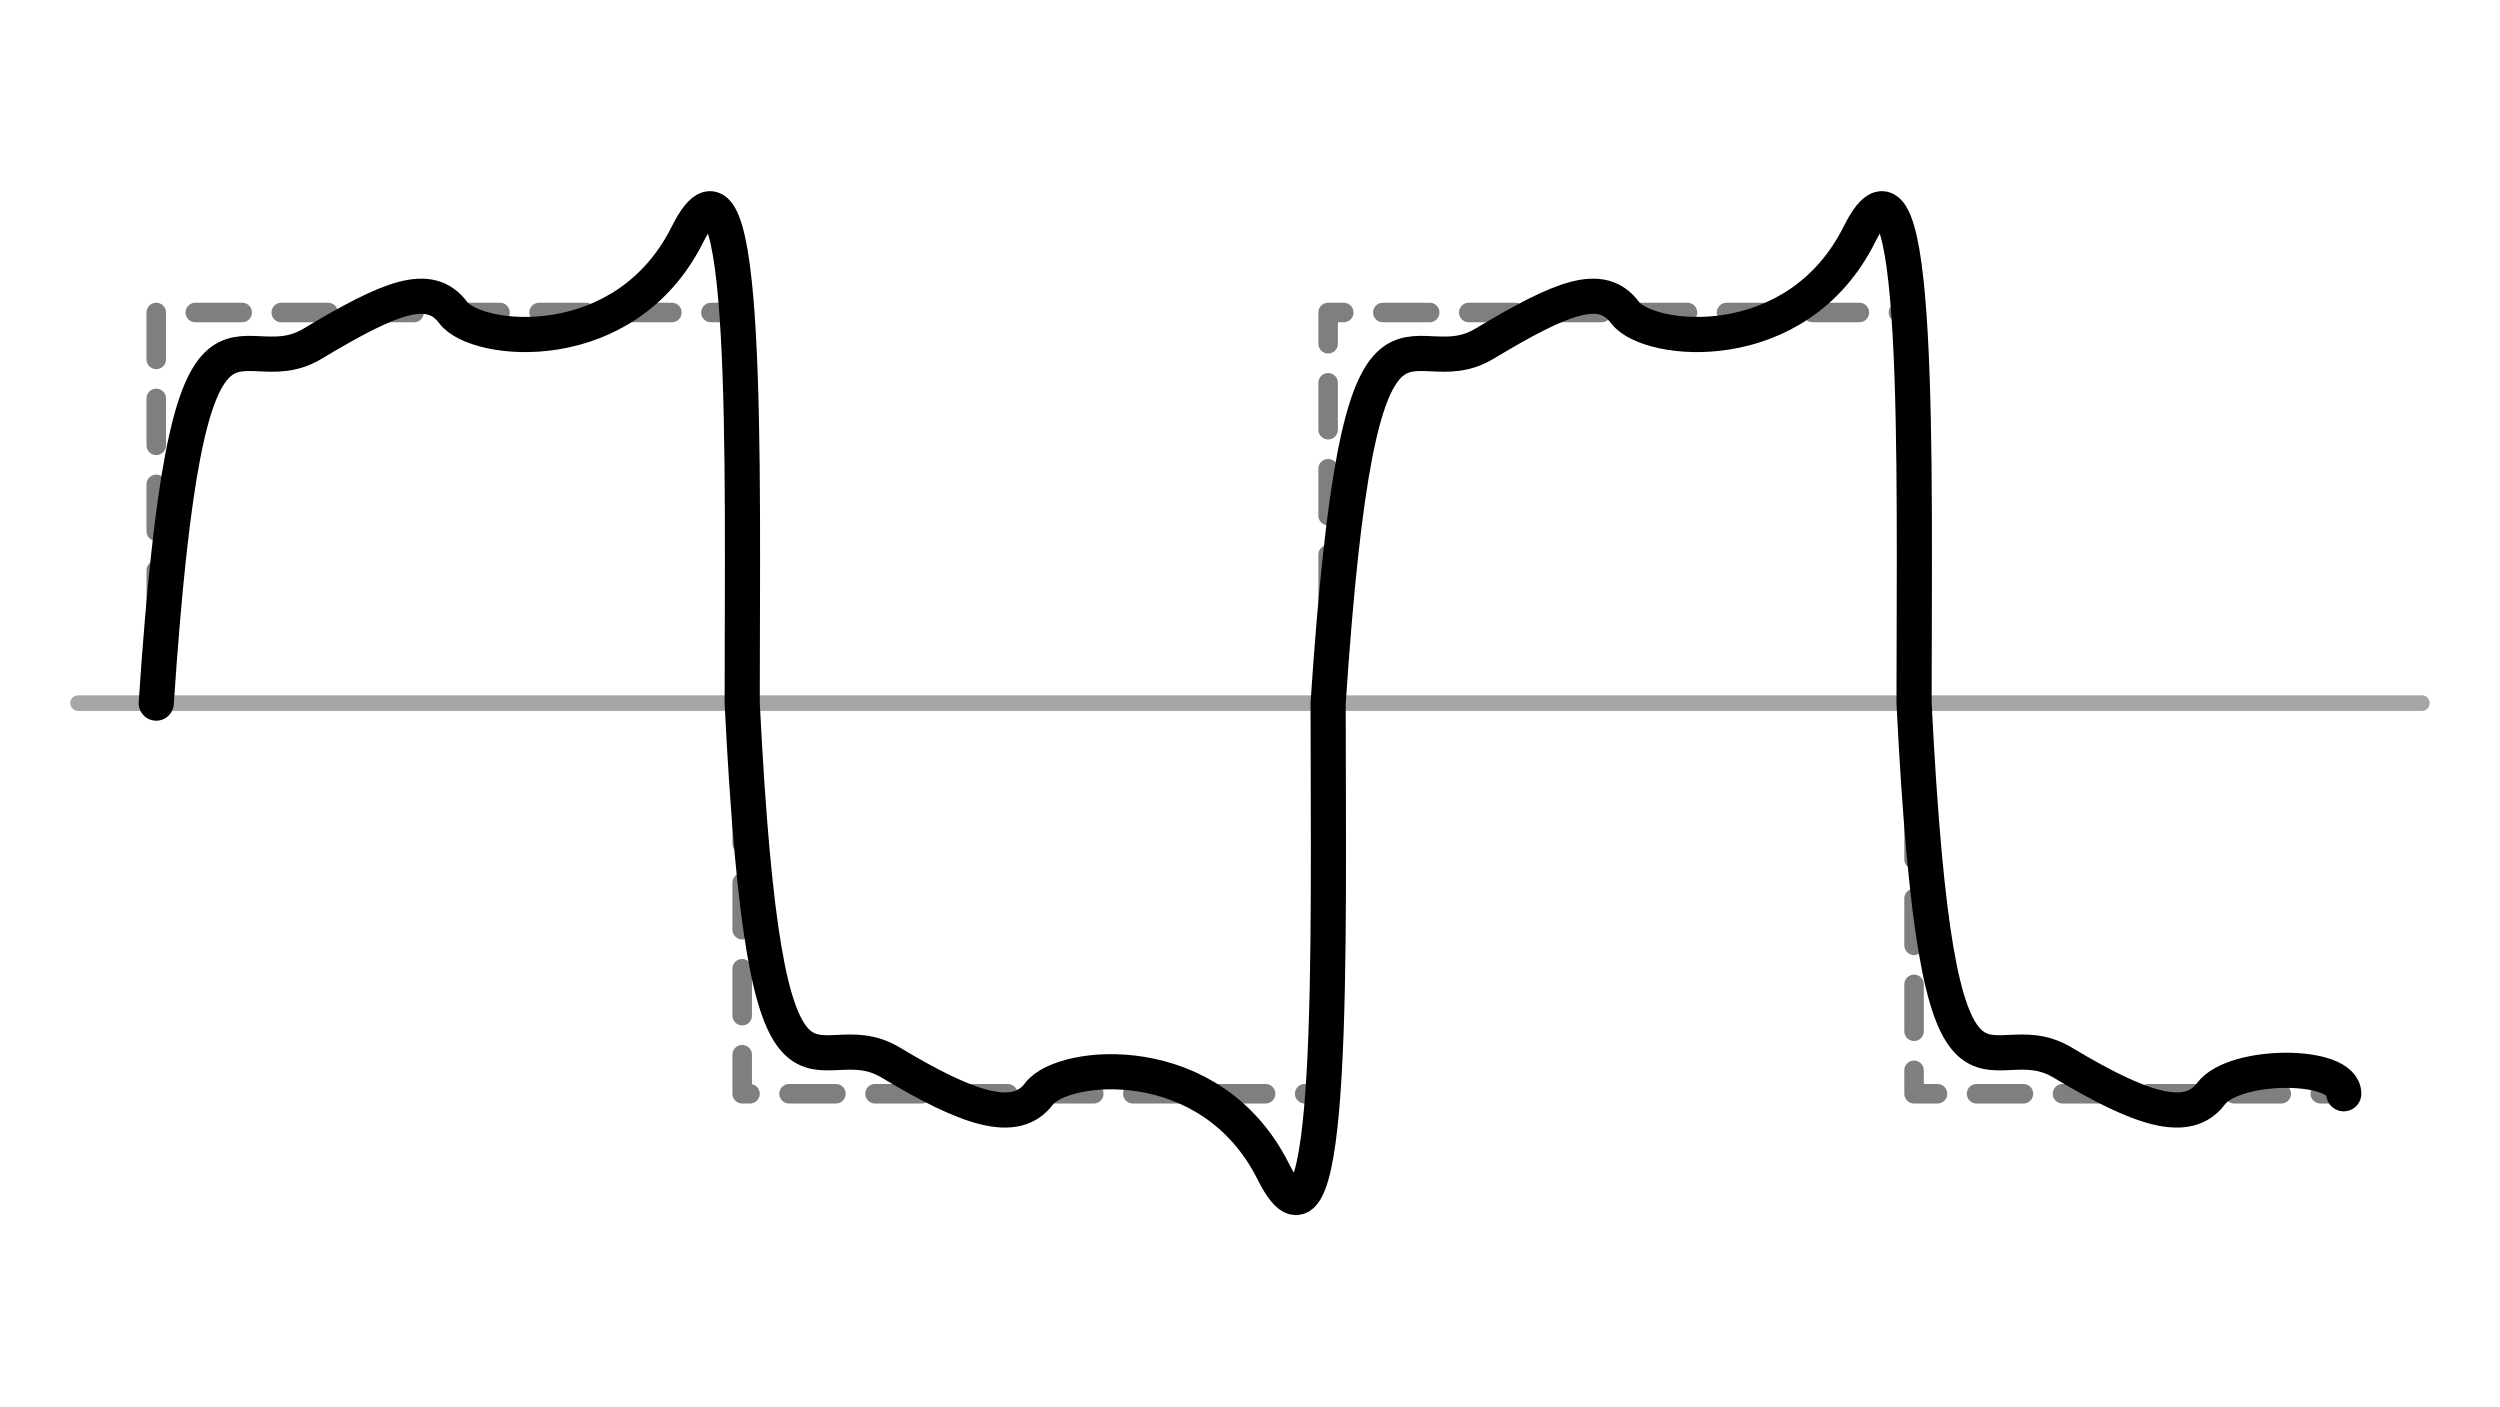
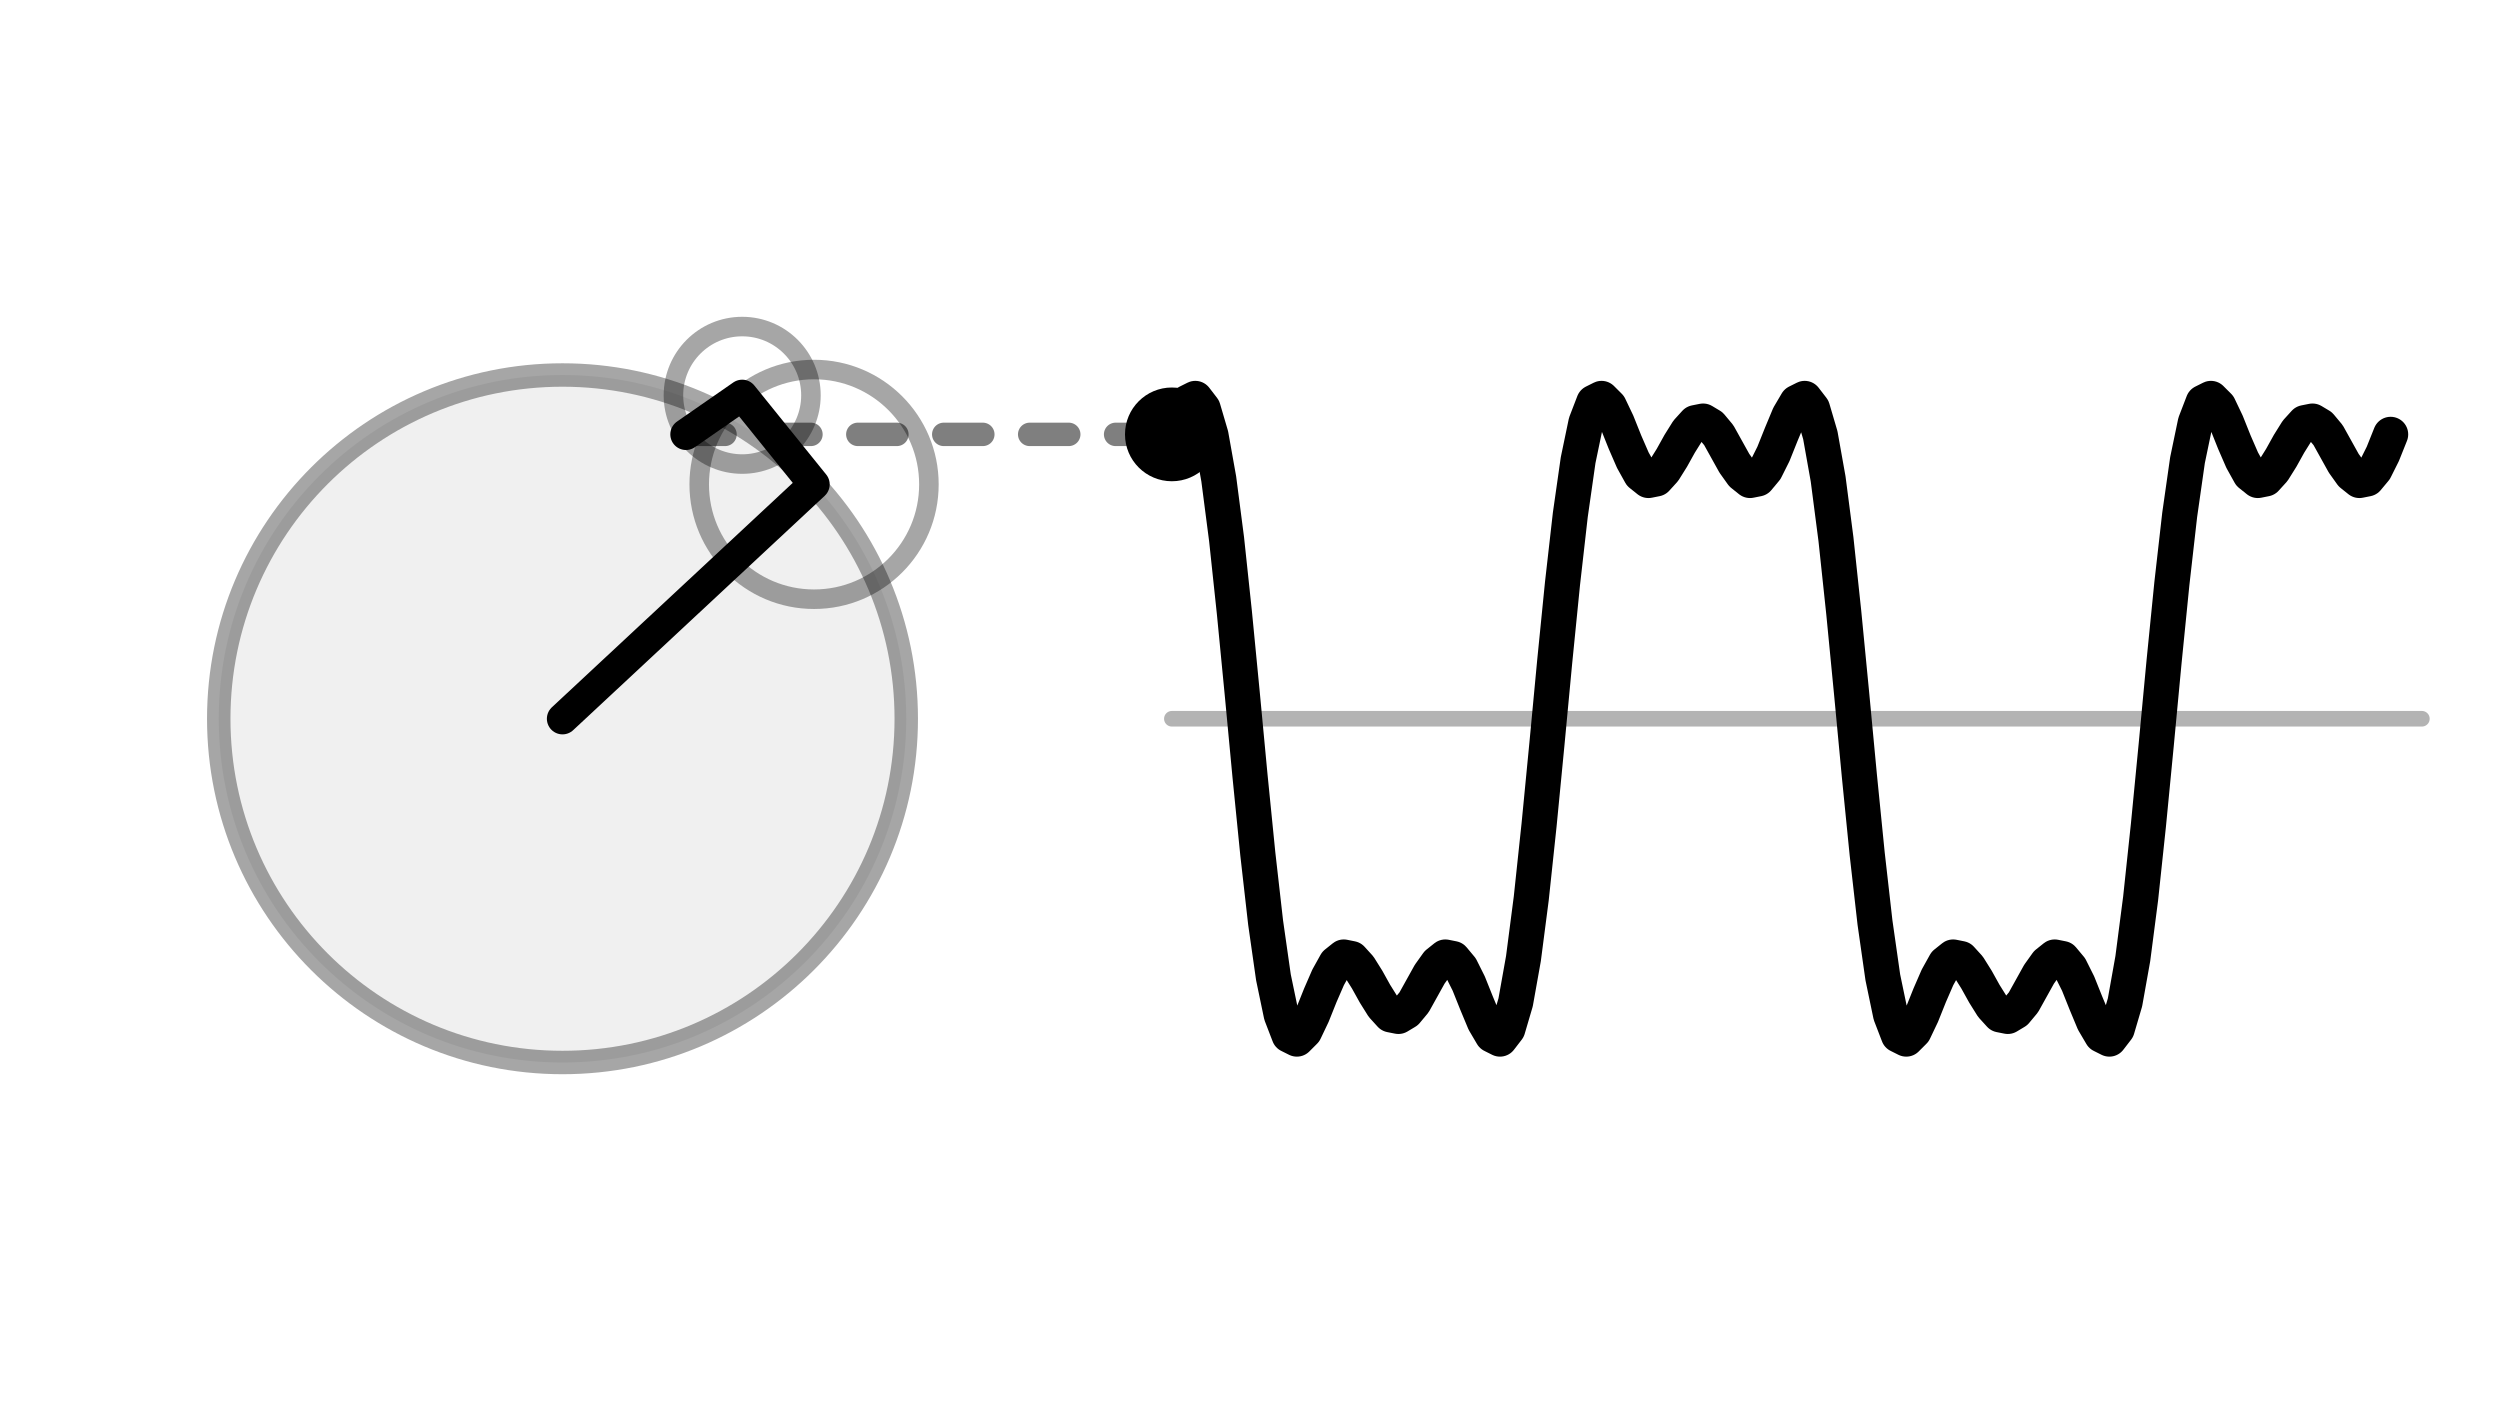
<svg xmlns="http://www.w3.org/2000/svg" viewBox="0 0 320 180" fill="none" stroke="currentColor" stroke-linecap="round" stroke-linejoin="round">
-   <path d="M10 90 L310 90" stroke-width="2" stroke-opacity="0.35" />
-   <path d="M20 90 L20 40 L95 40 L95 140 L170 140 L170 40 L245 40 L245 140 L300 140" stroke-width="2.5" stroke-dasharray="6 5" stroke-opacity="0.5" />
-   <path d="M20 90 C24 30 30 50 40 44 S55 36 58 40 S80 46 88 30 S95 60 95 90 C98 150 104 130 114 136 S130 144 133 140 S155 134 163 150 S170 120 170 90 C174 30 180 50 190 44 S205 36 208 40 S230 46 238 30 S245 60 245 90 C248 150 254 130 264 136 S280 144 283 140 S300 136 300 140" stroke-width="4.5" />
+   <circle cx="72" cy="92" r="44" stroke-width="3" stroke-opacity="0.35" fill="currentColor" fill-opacity="0.06" />
+   <circle cx="104.2" cy="62.0" r="14.7" stroke-width="2.5" stroke-opacity="0.35" />
+   <circle cx="95.0" cy="50.6" r="8.8" stroke-width="2.5" stroke-opacity="0.35" />
+   <path d="M72 92 L104.2 62.0 L95.0 50.6 L87.8 55.6" stroke-width="4" />
+   <path d="M87.8 55.6 L150 55.6" stroke-width="3" stroke-opacity="0.5" stroke-dasharray="5 6" />
+   <path d="M150 92 L310 92" stroke-width="2" stroke-opacity="0.3" />
+   <path d="M150.0 55.6 L151.0 53.2 L152.0 51.5 L153.0 51.0 L154.0 52.3 L155.0 55.7 L156.0 61.3 L157.0 69.0 L158.0 78.4 L159.0 88.7 L160.0 99.3 L161.0 109.3 L162.0 118.1 L163.0 125.1 L164.0 129.9 L165.0 132.5 L166.0 133.0 L167.0 132.0 L168.0 129.9 L169.0 127.4 L170.0 125.1 L171.0 123.3 L172.0 122.5 L173.0 122.7 L174.0 123.8 L175.0 125.4 L176.0 127.2 L177.0 128.8 L178.0 129.9 L179.0 130.1 L180.0 129.5 L181.0 128.3 L182.0 126.5 L183.0 124.7 L184.0 123.3 L185.0 122.5 L186.0 122.7 L187.0 123.9 L188.0 125.9 L189.0 128.4 L190.0 130.8 L191.0 132.5 L192.0 133.0 L193.0 131.7 L194.0 128.3 L195.0 122.7 L196.0 115.0 L197.0 105.6 L198.0 95.3 L199.0 84.7 L200.0 74.7 L201.0 65.9 L202.0 58.9 L203.0 54.1 L204.0 51.5 L205.0 51.0 L206.0 52.0 L207.0 54.1 L208.0 56.6 L209.0 58.9 L210.0 60.7 L211.0 61.5 L212.0 61.3 L213.0 60.2 L214.0 58.6 L215.0 56.8 L216.0 55.2 L217.0 54.1 L218.0 53.9 L219.0 54.5 L220.0 55.7 L221.0 57.5 L222.0 59.3 L223.0 60.7 L224.0 61.5 L225.0 61.3 L226.0 60.1 L227.0 58.1 L228.0 55.6 L229.0 53.2 L230.0 51.5 L231.0 51.0 L232.0 52.3 L233.0 55.7 L234.0 61.3 L235.0 69.0 L236.0 78.4 L237.0 88.7 L238.0 99.3 L239.0 109.3 L240.0 118.1 L241.0 125.1 L242.0 129.9 L243.0 132.5 L244.0 133.0 L245.0 132.0 L246.0 129.9 L247.0 127.4 L248.0 125.1 L249.0 123.3 L250.0 122.5 L251.0 122.7 L252.0 123.8 L253.0 125.4 L254.0 127.2 L255.0 128.8 L256.0 129.9 L257.0 130.1 L258.0 129.5 L259.0 128.3 L260.0 126.5 L261.0 124.7 L262.0 123.3 L263.0 122.5 L264.0 122.7 L265.0 123.9 L266.0 125.9 L267.0 128.4 L268.0 130.8 L269.0 132.5 L270.0 133.0 L271.0 131.7 L272.0 128.3 L273.0 122.7 L274.0 115.0 L275.0 105.6 L276.0 95.3 L277.0 84.7 L278.0 74.7 L279.0 65.9 L280.0 58.9 L281.0 54.1 L282.0 51.5 L283.0 51.0 L284.0 52.0 L285.0 54.1 L286.0 56.6 L287.0 58.9 L288.0 60.7 L289.0 61.5 L290.0 61.3 L291.0 60.2 L292.0 58.6 L293.0 56.8 L294.0 55.2 L295.0 54.1 L296.0 53.9 L297.0 54.5 L298.0 55.7 L299.0 57.5 L300.0 59.3 L301.0 60.7 L302.0 61.5 L303.0 61.3 L304.0 60.1 L305.0 58.1 L306.0 55.6" stroke-width="4.5" />
+   <circle cx="150" cy="55.6" r="6" fill="currentColor" stroke="none" />
</svg>
